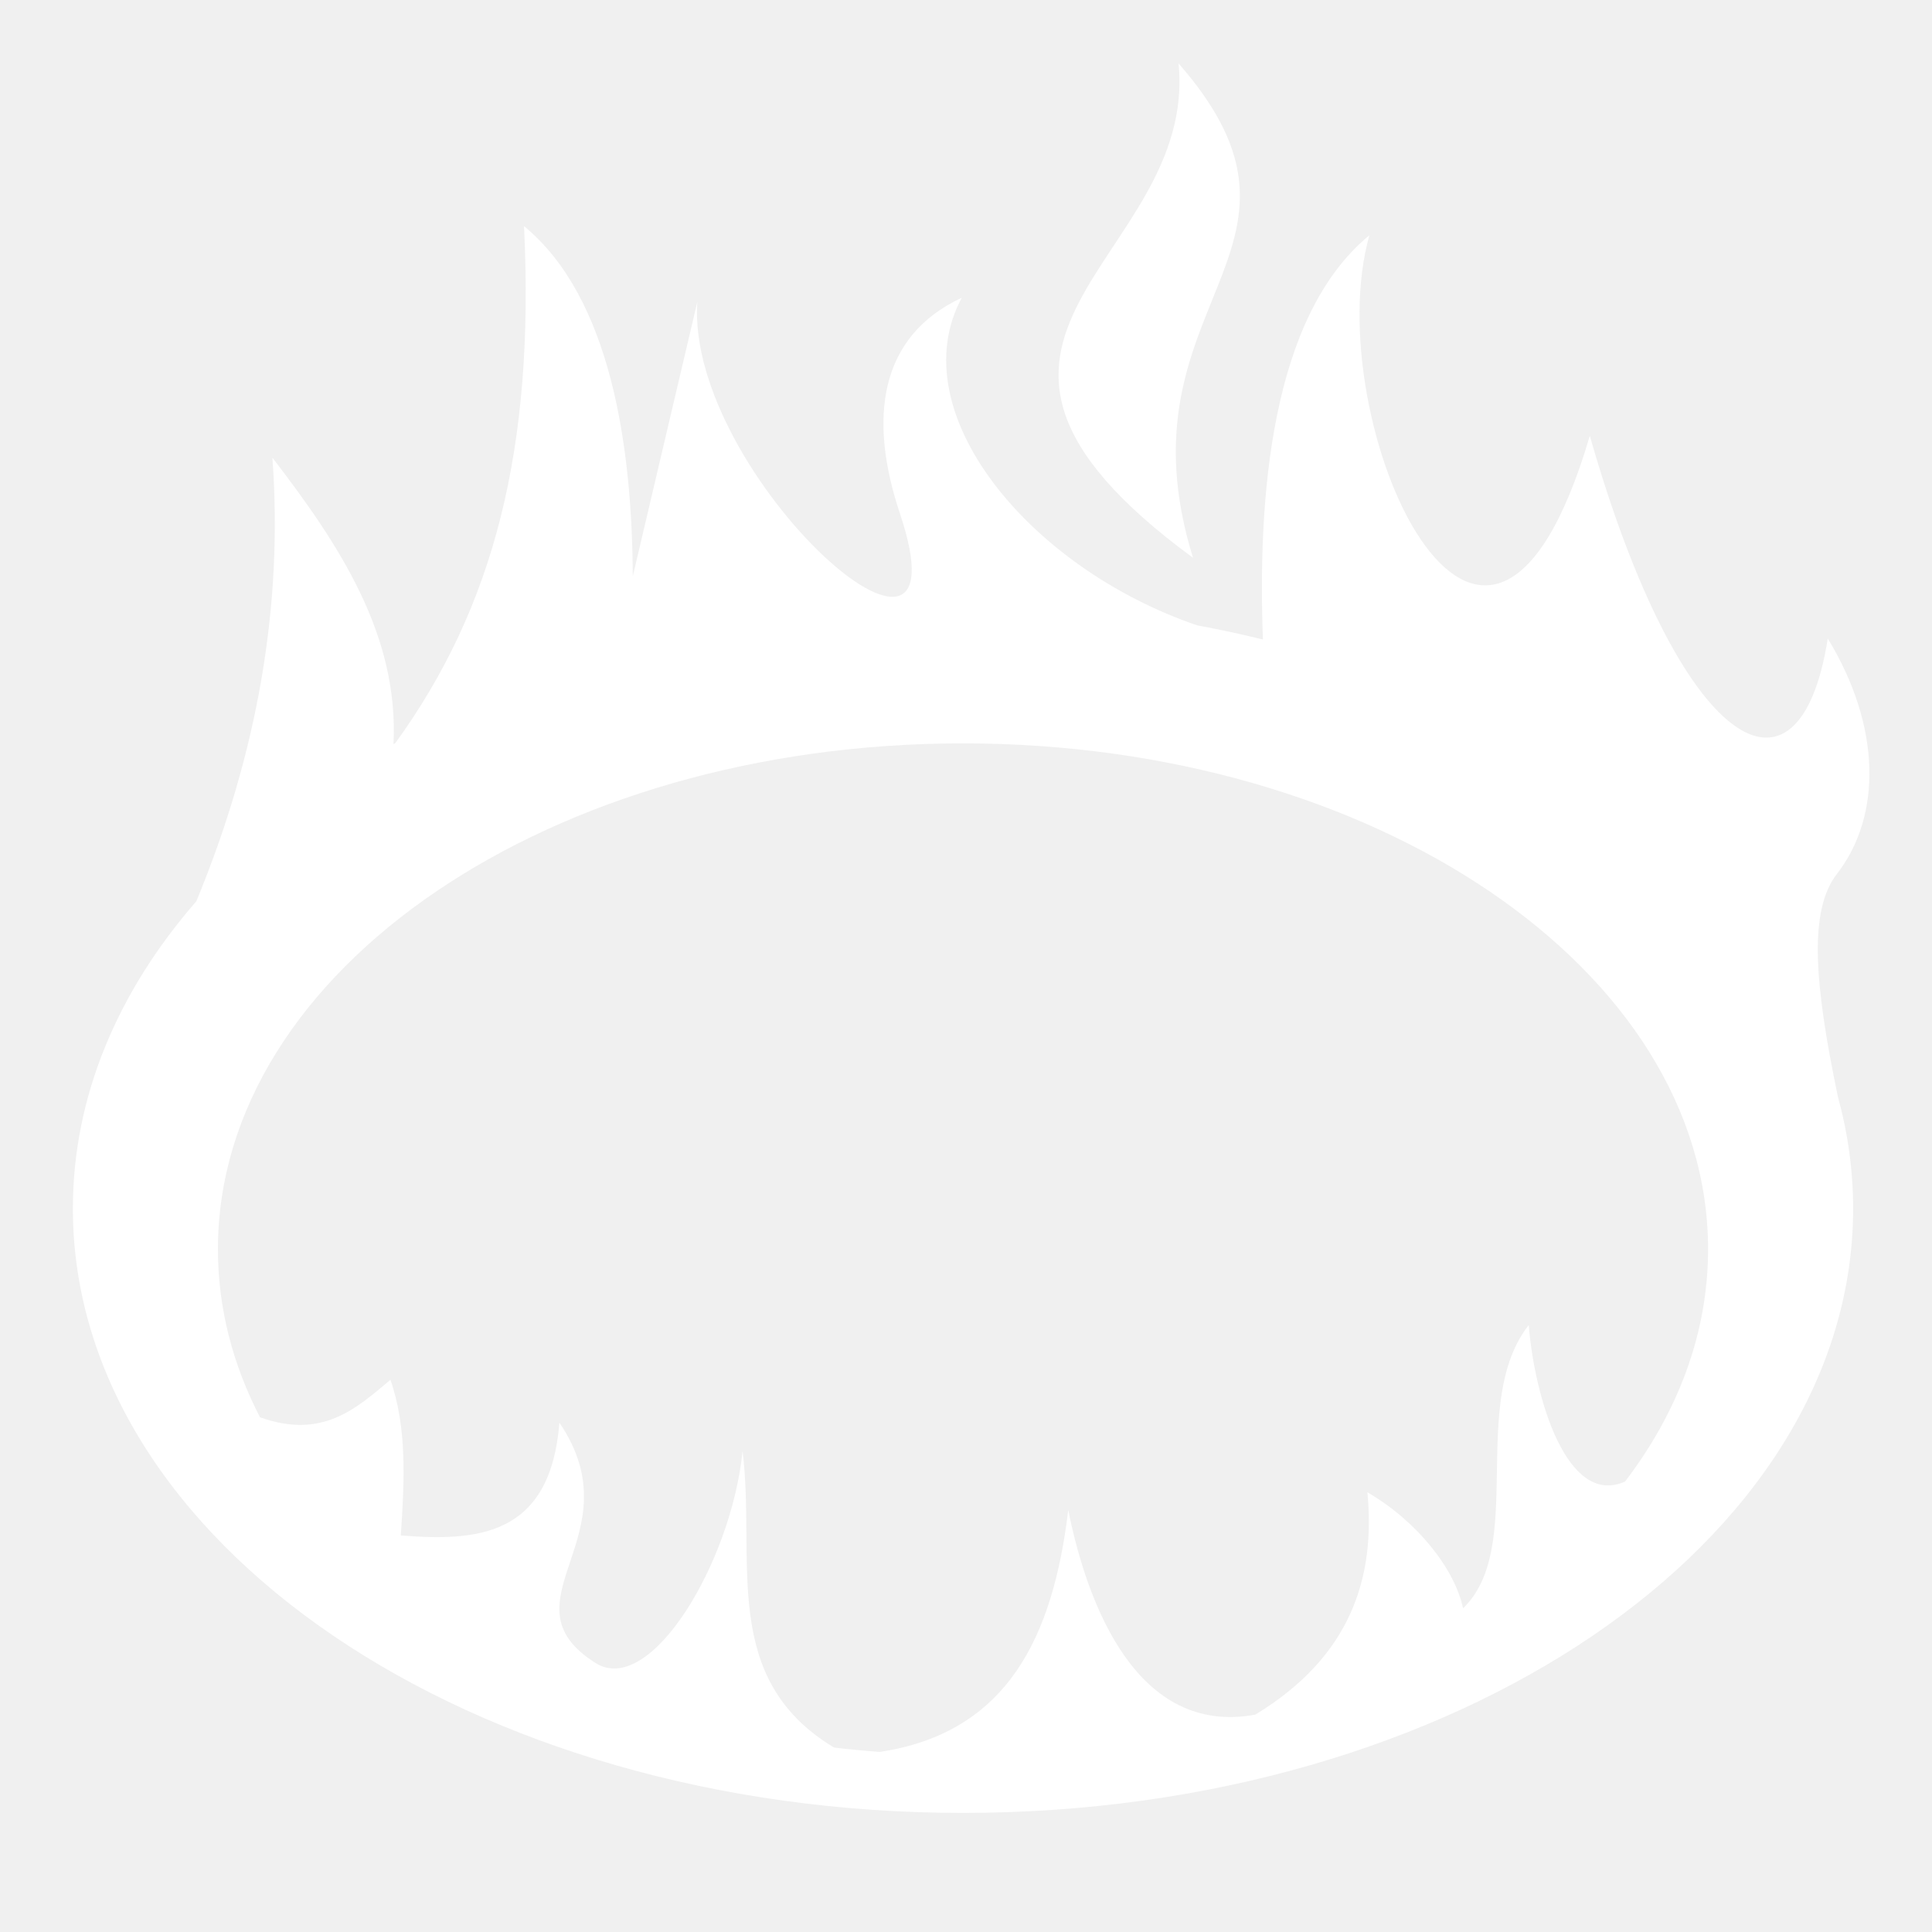
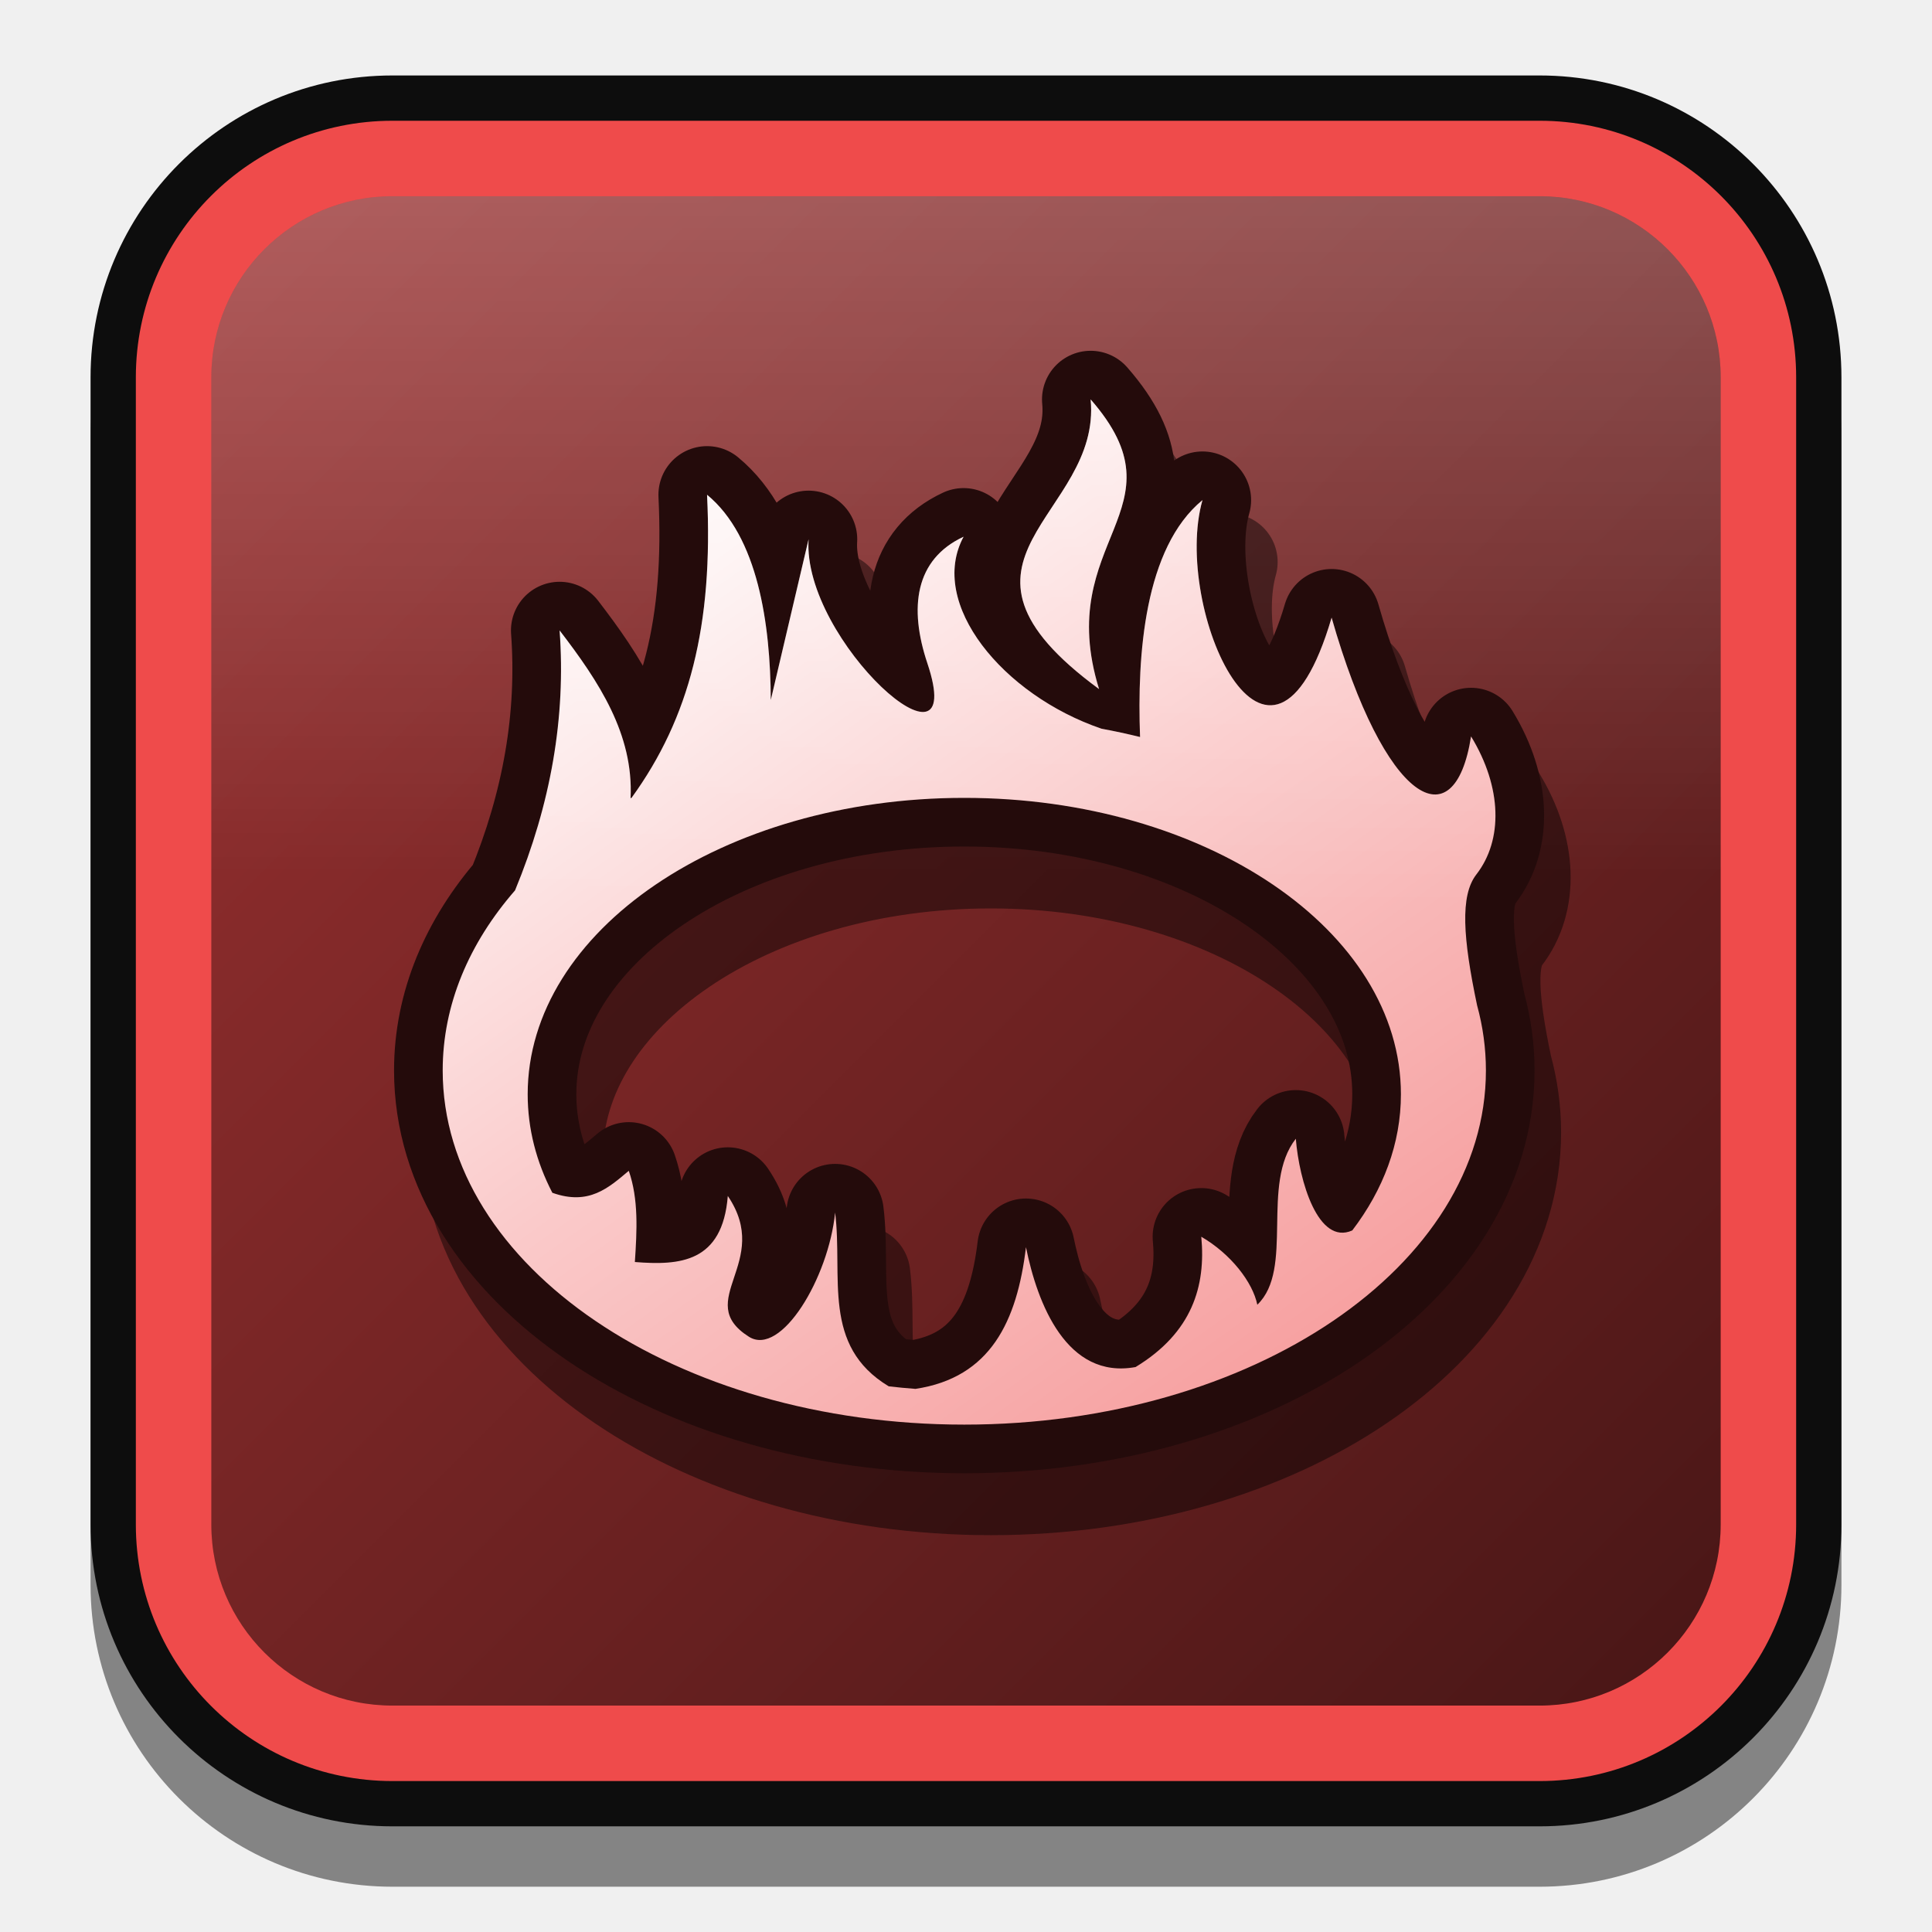
<svg xmlns="http://www.w3.org/2000/svg" viewBox="0 0 512 512">
-   <path fill="#ffffff" d="M312.344 16.813c5.096 53.015-76.687 71.94 3.812 131-21.002-67.855 39.96-80.94-3.812-131zm-173.47 43.124c2.864 58.907-7.995 100.984-34.093 136.97l-.5.28c1.42-28.968-14.337-52.78-32.093-75.906 2.882 39.21-3.964 78.4-20.156 117.564-20.79 23.86-32.718 51.704-32.718 81.437 0 88.458 105.59 160.158 235.875 160.158s235.907-71.7 235.907-160.157c0-10.08-1.377-19.935-4-29.5-6.37-30.335-7.76-49.572-.313-59.155 12.078-15.54 11.654-39.39-2.405-62.406-7.558 48.062-39.085 30.124-63.063-53.72-27.96 94.983-72.27-4.392-58.406-53.156-26.26 21.598-29.623 69.962-28.22 107.125-5.712-1.39-11.528-2.66-17.436-3.75-44.64-15.223-78.633-56.624-62.375-86.814-22.038 10.264-24.77 32.17-16.375 57.22 19.214 57.337-56.703-10.13-53.72-56.064l-17.093 72.688c-.154-34.474-5.844-73.924-28.812-92.813zM255.19 197c109.056 0 197.468 60.017 197.468 134.063 0 22.193-7.938 43.127-22 61.562-15.436 6.877-24-22.344-25.53-41.47-16.12 20.592-.576 58.922-17.407 75.064-2.128-10.244-11.962-22.962-25.345-30.75 2.11 22.203-4.025 43.33-29.72 58.936-31.15 5.69-44.428-28.71-49.56-54.22-4.033 33.512-16.028 58.988-49.97 64.095-4.066-.306-8.107-.683-12.094-1.155-30.51-18.392-20.632-49.433-24.25-78.594-2.93 29.505-24.438 65.4-39 56.158-25.677-16.295 10.893-33.548-9.53-63.657-2.415 30.193-21.75 31.483-42.03 29.876.94-14.196 1.723-28.353-2.75-41.25-9.138 7.68-18.04 15.838-34.564 9.938-7.223-13.934-11.156-28.92-11.156-44.53C57.75 257.017 146.13 197 255.188 197z" />
+   <defs>
+     <linearGradient id="body-s" gradientUnits="userSpaceOnUse" x1="56" y1="52" x2="456" y2="452">
+       <stop offset="0" stop-color="#9b3131" />
+       <stop offset="1" stop-color="#481616" />
+     </linearGradient>
+     <linearGradient id="bevel-s" gradientUnits="userSpaceOnUse" x1="0" y1="52" x2="0" y2="452">
+       <stop offset="0" stop-color="#fff" stop-opacity="0.22" />
+       <stop offset="0.45" stop-color="#fff" stop-opacity="0" />
+     </linearGradient>
+   </defs>
+   <rect x="24" y="36" width="464" height="464" rx="80" fill="#000" opacity="0.45" />
+   <rect x="24" y="20" width="464" height="464" rx="80" fill="#0d0d0d" />
+   <rect x="36" y="32" width="440" height="440" rx="68" fill="#ef4b4b" />
+   <rect x="56" y="52" width="400" height="400" rx="48" fill="url(#body-s)" />
+   <rect x="56" y="52" width="400" height="400" rx="48" fill="url(#bevel-s)" />
+   <defs>
+     <linearGradient id="g-s" gradientUnits="userSpaceOnUse" x1="96" y1="32" x2="416" y2="480">
+       <stop offset="0" stop-color="#ffffff" />
+       <stop offset="0.5" stop-color="#fac9c9" />
+       <stop offset="1" stop-color="#f69c9c" />
+     </linearGradient>
+     <linearGradient id="r-s" gradientUnits="userSpaceOnUse" x1="0" y1="0" x2="0" y2="512">
+       <stop offset="0" stop-color="#fff" stop-opacity="0.45" />
+       <stop offset="0.22" stop-color="#fff" stop-opacity="0.2" />
+       <stop offset="0.48" stop-color="#fff" stop-opacity="0" />
+     </linearGradient>
+     <clipPath id="c-s">
+       <path d="M312.344 16.813c5.096 53.015-76.687 71.94 3.812 131-21.002-67.855 39.96-80.94-3.812-131zm-173.47 43.124c2.864 58.907-7.995 100.984-34.093 136.97l-.5.28c1.42-28.968-14.337-52.78-32.093-75.906 2.882 39.21-3.964 78.4-20.156 117.564-20.79 23.86-32.718 51.704-32.718 81.437 0 88.458 105.59 160.158 235.875 160.158s235.907-71.7 235.907-160.157c0-10.08-1.377-19.935-4-29.5-6.37-30.335-7.76-49.572-.313-59.155 12.078-15.54 11.654-39.39-2.405-62.406-7.558 48.062-39.085 30.124-63.063-53.72-27.96 94.983-72.27-4.392-58.406-53.156-26.26 21.598-29.623 69.962-28.22 107.125-5.712-1.39-11.528-2.66-17.436-3.75-44.64-15.223-78.633-56.624-62.375-86.814-22.038 10.264-24.77 32.17-16.375 57.22 19.214 57.337-56.703-10.13-53.72-56.064l-17.093 72.688c-.154-34.474-5.844-73.924-28.812-92.813zM255.19 197c109.056 0 197.468 60.017 197.468 134.063 0 22.193-7.938 43.127-22 61.562-15.436 6.877-24-22.344-25.53-41.47-16.12 20.592-.576 58.922-17.407 75.064-2.128-10.244-11.962-22.962-25.345-30.75 2.11 22.203-4.025 43.33-29.72 58.936-31.15 5.69-44.428-28.71-49.56-54.22-4.033 33.512-16.028 58.988-49.97 64.095-4.066-.306-8.107-.683-12.094-1.155-30.51-18.392-20.632-49.433-24.25-78.594-2.93 29.505-24.438 65.4-39 56.158-25.677-16.295 10.893-33.548-9.53-63.657-2.415 30.193-21.75 31.483-42.03 29.876.94-14.196 1.723-28.353-2.75-41.25-9.138 7.68-18.04 15.838-34.564 9.938-7.223-13.934-11.156-28.92-11.156-44.53C57.75 257.017 146.13 197 255.188 197z" />
+     </clipPath>
+   </defs>
+   <g transform="translate(106 96) scale(0.586)">
+     <g opacity="0.45" transform="translate(12 28)">
+       <path d="M312.344 16.813c5.096 53.015-76.687 71.94 3.812 131-21.002-67.855 39.96-80.94-3.812-131zm-173.47 43.124c2.864 58.907-7.995 100.984-34.093 136.97l-.5.28c1.42-28.968-14.337-52.78-32.093-75.906 2.882 39.21-3.964 78.4-20.156 117.564-20.79 23.86-32.718 51.704-32.718 81.437 0 88.458 105.59 160.158 235.875 160.158s235.907-71.7 235.907-160.157c0-10.08-1.377-19.935-4-29.5-6.37-30.335-7.76-49.572-.313-59.155 12.078-15.54 11.654-39.39-2.405-62.406-7.558 48.062-39.085 30.124-63.063-53.72-27.96 94.983-72.27-4.392-58.406-53.156-26.26 21.598-29.623 69.962-28.22 107.125-5.712-1.39-11.528-2.66-17.436-3.75-44.64-15.223-78.633-56.624-62.375-86.814-22.038 10.264-24.77 32.17-16.375 57.22 19.214 57.337-56.703-10.13-53.72-56.064l-17.093 72.688c-.154-34.474-5.844-73.924-28.812-92.813zM255.19 197c109.056 0 197.468 60.017 197.468 134.063 0 22.193-7.938 43.127-22 61.562-15.436 6.877-24-22.344-25.53-41.47-16.12 20.592-.576 58.922-17.407 75.064-2.128-10.244-11.962-22.962-25.345-30.75 2.11 22.203-4.025 43.33-29.72 58.936-31.15 5.69-44.428-28.71-49.56-54.22-4.033 33.512-16.028 58.988-49.97 64.095-4.066-.306-8.107-.683-12.094-1.155-30.51-18.392-20.632-49.433-24.25-78.594-2.93 29.505-24.438 65.4-39 56.158-25.677-16.295 10.893-33.548-9.53-63.657-2.415 30.193-21.75 31.483-42.03 29.876.94-14.196 1.723-28.353-2.75-41.25-9.138 7.68-18.04 15.838-34.564 9.938-7.223-13.934-11.156-28.92-11.156-44.53C57.75 257.017 146.13 197 255.188 197z" fill="#000" stroke="#000" stroke-width="44" stroke-linejoin="round" />
+     </g>
+     <path d="M312.344 16.813c5.096 53.015-76.687 71.94 3.812 131-21.002-67.855 39.96-80.94-3.812-131zm-173.47 43.124c2.864 58.907-7.995 100.984-34.093 136.97l-.5.28c1.42-28.968-14.337-52.78-32.093-75.906 2.882 39.21-3.964 78.4-20.156 117.564-20.79 23.86-32.718 51.704-32.718 81.437 0 88.458 105.59 160.158 235.875 160.158s235.907-71.7 235.907-160.157c0-10.08-1.377-19.935-4-29.5-6.37-30.335-7.76-49.572-.313-59.155 12.078-15.54 11.654-39.39-2.405-62.406-7.558 48.062-39.085 30.124-63.063-53.72-27.96 94.983-72.27-4.392-58.406-53.156-26.26 21.598-29.623 69.962-28.22 107.125-5.712-1.39-11.528-2.66-17.436-3.75-44.64-15.223-78.633-56.624-62.375-86.814-22.038 10.264-24.77 32.17-16.375 57.22 19.214 57.337-56.703-10.13-53.72-56.064l-17.093 72.688c-.154-34.474-5.844-73.924-28.812-92.813zM255.19 197c109.056 0 197.468 60.017 197.468 134.063 0 22.193-7.938 43.127-22 61.562-15.436 6.877-24-22.344-25.53-41.47-16.12 20.592-.576 58.922-17.407 75.064-2.128-10.244-11.962-22.962-25.345-30.75 2.11 22.203-4.025 43.33-29.72 58.936-31.15 5.69-44.428-28.71-49.56-54.22-4.033 33.512-16.028 58.988-49.97 64.095-4.066-.306-8.107-.683-12.094-1.155-30.51-18.392-20.632-49.433-24.25-78.594-2.93 29.505-24.438 65.4-39 56.158-25.677-16.295 10.893-33.548-9.53-63.657-2.415 30.193-21.75 31.483-42.03 29.876.94-14.196 1.723-28.353-2.75-41.25-9.138 7.68-18.04 15.838-34.564 9.938-7.223-13.934-11.156-28.92-11.156-44.53C57.75 257.017 146.13 197 255.188 197z" fill="#240b0b" stroke="#240b0b" stroke-width="44" stroke-linejoin="round" stroke-linecap="round" />
+     <path d="M312.344 16.813c5.096 53.015-76.687 71.94 3.812 131-21.002-67.855 39.96-80.94-3.812-131zm-173.47 43.124c2.864 58.907-7.995 100.984-34.093 136.97l-.5.28c1.42-28.968-14.337-52.78-32.093-75.906 2.882 39.21-3.964 78.4-20.156 117.564-20.79 23.86-32.718 51.704-32.718 81.437 0 88.458 105.59 160.158 235.875 160.158s235.907-71.7 235.907-160.157c0-10.08-1.377-19.935-4-29.5-6.37-30.335-7.76-49.572-.313-59.155 12.078-15.54 11.654-39.39-2.405-62.406-7.558 48.062-39.085 30.124-63.063-53.72-27.96 94.983-72.27-4.392-58.406-53.156-26.26 21.598-29.623 69.962-28.22 107.125-5.712-1.39-11.528-2.66-17.436-3.75-44.64-15.223-78.633-56.624-62.375-86.814-22.038 10.264-24.77 32.17-16.375 57.22 19.214 57.337-56.703-10.13-53.72-56.064l-17.093 72.688c-.154-34.474-5.844-73.924-28.812-92.813zM255.19 197c109.056 0 197.468 60.017 197.468 134.063 0 22.193-7.938 43.127-22 61.562-15.436 6.877-24-22.344-25.53-41.47-16.12 20.592-.576 58.922-17.407 75.064-2.128-10.244-11.962-22.962-25.345-30.75 2.11 22.203-4.025 43.33-29.72 58.936-31.15 5.69-44.428-28.71-49.56-54.22-4.033 33.512-16.028 58.988-49.97 64.095-4.066-.306-8.107-.683-12.094-1.155-30.51-18.392-20.632-49.433-24.25-78.594-2.93 29.505-24.438 65.4-39 56.158-25.677-16.295 10.893-33.548-9.53-63.657-2.415 30.193-21.75 31.483-42.03 29.876.94-14.196 1.723-28.353-2.75-41.25-9.138 7.68-18.04 15.838-34.564 9.938-7.223-13.934-11.156-28.92-11.156-44.53C57.75 257.017 146.13 197 255.188 197z" fill="url(#g-s)" />
+     <rect x="0" y="0" width="512" height="512" clip-path="url(#c-s)" fill="url(#r-s)" />
+   </g>
</svg>
